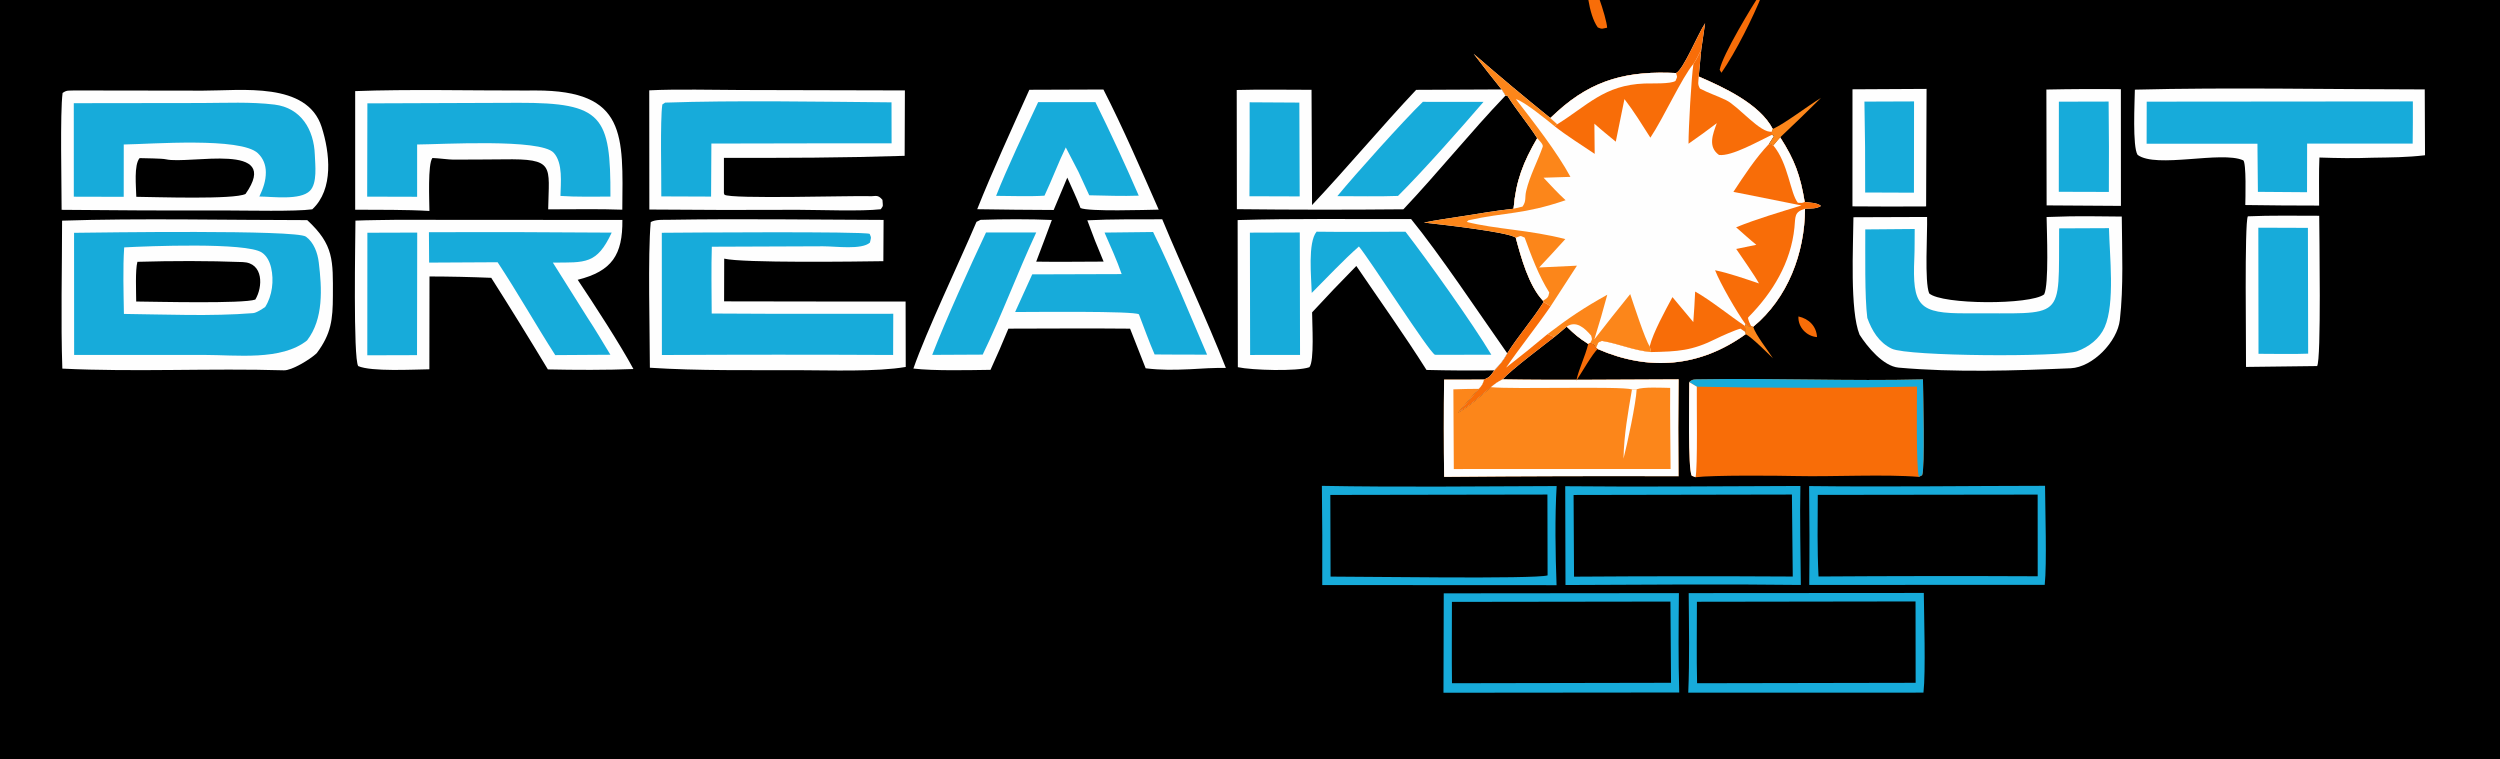
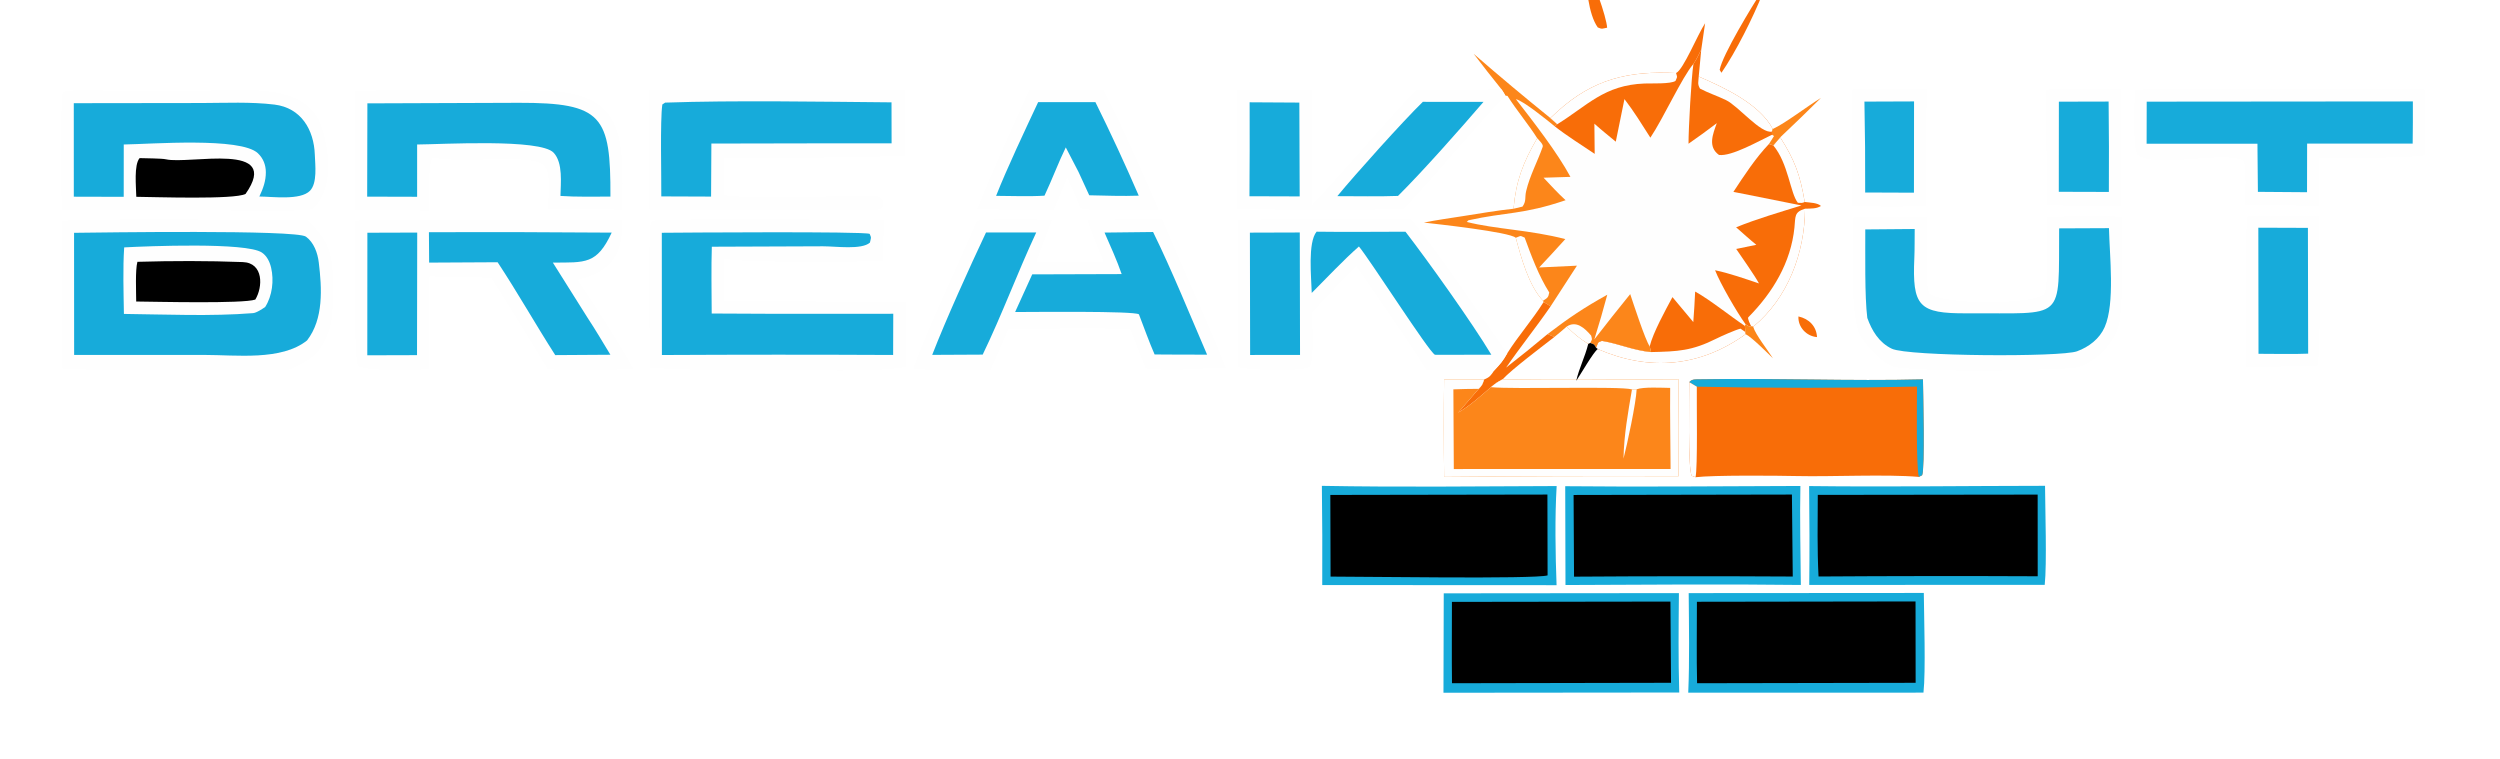
<svg xmlns="http://www.w3.org/2000/svg" version="1.1" style="display: block;" viewBox="300 440 1450 440" role="img" aria-label="Magnific">
-   <path transform="translate(0,0)" fill="rgb(0,0,0)" d="M 0 0 L 2048 0 L 2048 1170 L 0 1170 L 0 0 z" />
  <path transform="translate(0,0)" fill="rgb(254,254,254)" d="M 1272.12 482.361 C 1276.36 480.461 1284.59 460.057 1288.96 453.481 L 1286.73 468.753 L 1285.26 484.402 C 1299.43 490.496 1320.69 500.258 1328.2 514.809 L 1327.7 516.326 L 1327.78 518.159 L 1328.92 518.89 C 1327.95 520.45 1327.01 522.009 1325.98 523.525 L 1328.51 524.346 L 1332.52 519.658 C 1340.98 532.86 1344.16 541.684 1346.74 557.154 C 1349.79 557.535 1354.16 557.566 1356.16 559.467 C 1353.41 561.192 1350.3 560.909 1346.92 561.052 C 1346.77 586.663 1337.05 612.866 1316.85 629.522 L 1315.7 629.195 C 1314.14 629.524 1314.28 629.155 1312.44 628.095 L 1312.02 629.026 C 1312.08 629.697 1312.33 632.017 1312.26 632.53 L 1312.49 633.806 C 1286 652.95 1256.45 655.442 1226.69 642.447 L 1225.72 641.697 C 1224.26 639.265 1225.11 640.052 1222.33 638.927 L 1221.17 639.494 C 1215.3 635.676 1213.64 634.197 1208.66 629.439 C 1206.38 631.388 1203.89 633.612 1201.56 635.433 C 1194.81 640.699 1176.78 654.251 1171.53 659.996 C 1168.22 661.759 1167.64 662.154 1164.75 664.562 C 1158.33 670.03 1153 675.026 1145.73 679.335 C 1149.68 674.705 1153.66 670.1 1157.67 665.52 C 1159.72 663.396 1159.84 662.961 1160.77 660.14 C 1164.23 658.671 1164.63 657.801 1166.69 654.813 C 1170.4 650.818 1171.53 649.622 1174.2 644.934 C 1180.26 635.218 1188.9 625.385 1195.29 615.18 L 1194.95 614.443 C 1186.61 605.592 1182.23 589.328 1179.15 577.911 C 1175.45 574.538 1133.83 569.997 1125.87 569.094 C 1132.99 567.631 1141.18 566.505 1148.45 565.356 C 1158.05 563.852 1168.24 562.077 1177.85 561.068 C 1179.25 544.753 1183.51 534.017 1191.58 520.153 C 1186.39 511.972 1179.77 504.158 1174.33 495.631 L 1173.13 495.475 C 1172.81 494.746 1171.42 492.666 1170.92 491.871 C 1165.43 485.068 1160.04 478.187 1154.74 471.23 C 1169.33 483.899 1184.15 496.307 1199.19 508.45 C 1200.53 507.186 1201.88 505.934 1203.25 504.694 C 1224.19 485.69 1244.77 481.024 1272.12 482.361 z" />
  <path transform="translate(0,0)" fill="rgb(248,109,8)" d="M 1328.51 524.346 L 1332.52 519.658 C 1340.98 532.86 1344.16 541.684 1346.74 557.154 C 1349.79 557.535 1354.16 557.566 1356.16 559.467 C 1353.41 561.192 1350.3 560.909 1346.92 561.052 C 1346.77 586.663 1337.05 612.866 1316.85 629.522 L 1315.7 629.195 C 1314.14 629.524 1314.28 629.155 1312.44 628.095 C 1307.53 621.349 1297.61 604.208 1294.74 596.741 C 1303.16 598.501 1311.98 601.655 1320.2 604.386 C 1317.57 599.519 1310.36 589.401 1307.01 584.399 L 1318.67 581.985 C 1314.86 578.943 1310.67 575.086 1306.95 571.832 C 1318.97 566.925 1332.38 563.046 1344.85 559.162 L 1305.37 551.288 C 1311.48 541.998 1318.29 531.566 1325.98 523.525 L 1328.51 524.346 z" />
  <path transform="translate(0,0)" fill="rgb(254,254,254)" d="M 1315.7 629.195 C 1315.3 628.488 1313.36 624.685 1314.01 624.033 C 1328.17 609.74 1338.71 592.342 1340.78 571.972 C 1341.43 565.595 1340.52 562.998 1346.92 561.052 C 1346.77 586.663 1337.05 612.866 1316.85 629.522 L 1315.7 629.195 z" />
  <path transform="translate(0,0)" fill="rgb(254,254,254)" d="M 1328.51 524.346 L 1332.52 519.658 C 1340.98 532.86 1344.16 541.684 1346.74 557.154 C 1345.28 557.902 1344.4 557.692 1342.76 557.615 C 1338.33 552.166 1337.25 534.733 1328.51 524.346 z" />
  <path transform="translate(0,0)" fill="rgb(252,134,26)" d="M 1170.92 491.871 C 1165.43 485.068 1160.04 478.187 1154.74 471.23 C 1169.33 483.899 1184.15 496.307 1199.19 508.45 L 1203.21 512.048 L 1201.75 513.277 C 1197.42 509.731 1183.65 498.516 1179.21 497.516 C 1189.16 510.339 1203.27 528.459 1210.85 542.582 L 1195.26 543.073 C 1199.42 547.492 1203.56 552.038 1208.05 556.121 C 1183.15 564.59 1173.82 562.877 1151.71 567.76 L 1150.73 568.726 C 1167.18 572.923 1187.35 573.333 1207.88 578.672 C 1202.88 584.121 1197.8 589.807 1192.7 595.136 L 1214.63 594.091 L 1199.36 617.655 L 1195.29 615.18 L 1194.95 614.443 C 1186.61 605.592 1182.23 589.328 1179.15 577.911 C 1175.45 574.538 1133.83 569.997 1125.87 569.094 C 1132.99 567.631 1141.18 566.505 1148.45 565.356 C 1158.05 563.852 1168.24 562.077 1177.85 561.068 C 1179.25 544.753 1183.51 534.017 1191.58 520.153 C 1186.39 511.972 1179.77 504.158 1174.33 495.631 L 1173.13 495.475 C 1172.81 494.746 1171.42 492.666 1170.92 491.871 z" />
  <path transform="translate(0,0)" fill="rgb(254,254,254)" d="M 1191.58 520.153 C 1192.79 521.551 1195.26 523.763 1194.77 525.152 C 1191.82 533.555 1187.29 541.909 1185.2 550.689 C 1184.23 554.758 1185.42 556.511 1183.05 559.831 L 1177.85 561.068 C 1179.25 544.753 1183.51 534.017 1191.58 520.153 z" />
  <path transform="translate(0,0)" fill="rgb(254,254,254)" d="M 1179.15 577.911 C 1182.64 576.622 1181.29 576.56 1184.3 577.818 C 1188.21 588.503 1192.47 599.977 1198.57 609.638 C 1197.98 612.507 1197.76 612.65 1194.95 614.443 C 1186.61 605.592 1182.23 589.328 1179.15 577.911 z" />
  <path transform="translate(0,0)" fill="rgb(248,109,8)" d="M 1272.12 482.361 C 1276.36 480.461 1284.59 460.057 1288.96 453.481 L 1286.73 468.753 C 1285.45 471.27 1283.81 474.853 1282.19 477.048 C 1275.37 485.165 1265.08 508.027 1257.22 519.842 C 1252.41 512.296 1247.64 504.55 1242.18 497.473 L 1237.15 522.179 C 1233.13 518.83 1228.58 515.206 1224.74 511.732 L 1224.92 529.248 C 1217.78 524.453 1208.36 518.488 1201.75 513.277 L 1203.21 512.048 L 1199.19 508.45 C 1200.53 507.186 1201.88 505.934 1203.25 504.694 C 1224.19 485.69 1244.77 481.024 1272.12 482.361 z" />
  <path transform="translate(0,0)" fill="rgb(254,254,254)" d="M 1199.19 508.45 C 1200.53 507.186 1201.88 505.934 1203.25 504.694 C 1224.19 485.69 1244.77 481.024 1272.12 482.361 C 1272.91 485.276 1272.98 484.061 1271.78 486.939 C 1268.94 488.804 1258.11 488.285 1253.86 488.437 C 1230.4 489.28 1220.65 501.328 1203.21 512.048 L 1199.19 508.45 z" />
  <path transform="translate(0,0)" fill="rgb(248,109,8)" d="M 1283.19 609.106 C 1291.96 613.964 1303.11 623.058 1312.02 629.026 C 1312.08 629.697 1312.33 632.017 1312.26 632.53 L 1312.49 633.806 C 1286 652.95 1256.45 655.442 1226.69 642.447 L 1225.72 641.697 C 1227.27 638.203 1226.34 638.866 1229.09 637.713 C 1239.53 639.444 1246.83 643.152 1257.63 644.201 L 1256.83 640.867 C 1258.71 633.047 1266.13 619.547 1270.03 612.327 C 1274.02 617.177 1278.05 621.998 1282.11 626.792 C 1282.62 621.066 1282.86 614.881 1283.19 609.106 z" />
  <path transform="translate(0,0)" fill="rgb(254,254,254)" d="M 1257.63 644.201 C 1273.13 643.871 1281.28 643.534 1295.45 636.425 C 1298.41 634.942 1306.54 631.325 1309.49 630.616 L 1312.26 632.53 L 1312.49 633.806 C 1286 652.95 1256.45 655.442 1226.69 642.447 L 1225.72 641.697 C 1227.27 638.203 1226.34 638.866 1229.09 637.713 C 1239.53 639.444 1246.83 643.152 1257.63 644.201 z" />
  <path transform="translate(0,0)" fill="rgb(248,109,8)" d="M 1282.19 477.048 C 1283.81 474.853 1285.45 471.27 1286.73 468.753 L 1285.26 484.402 C 1299.43 490.496 1320.69 500.258 1328.2 514.809 L 1327.7 516.326 L 1327.78 518.159 C 1320.16 521.745 1304.35 530.839 1297.01 529.87 C 1290.42 525.142 1293.42 517.845 1295.74 511.441 C 1290.37 515.537 1284.9 519.511 1279.34 523.36 C 1279.34 514.437 1280.97 485.042 1282.19 477.048 z" />
  <path transform="translate(0,0)" fill="rgb(254,254,254)" d="M 1285.26 484.402 C 1299.43 490.496 1320.69 500.258 1328.2 514.809 L 1327.7 516.326 C 1321.31 517.715 1308.22 501.502 1301.1 498.07 C 1295.77 495.502 1291.1 494.06 1285.98 491.378 C 1284.45 488.594 1285.07 487.932 1285.26 484.402 z" />
  <path transform="translate(0,0)" fill="rgb(252,134,26)" d="M 1197.57 633.794 C 1209.74 624.484 1218.8 618.396 1232.22 610.944 C 1229.9 619.627 1227.4 628.26 1224.71 636.836 C 1231.55 628.003 1238.48 619.252 1245.52 610.584 C 1247.31 615.904 1254.32 637.49 1256.83 640.867 L 1257.63 644.201 C 1246.83 643.152 1239.53 639.444 1229.09 637.713 C 1226.34 638.866 1227.27 638.203 1225.72 641.697 C 1224.26 639.265 1225.11 640.052 1222.33 638.927 L 1221.17 639.494 C 1215.3 635.676 1213.64 634.197 1208.66 629.439 C 1206.38 631.388 1203.89 633.612 1201.56 635.433 L 1197.57 633.794 z" />
  <path transform="translate(0,0)" fill="rgb(254,254,254)" d="M 1208.66 629.439 C 1214.19 625.703 1219.1 630.274 1222.87 634.667 C 1223.51 637.424 1223.62 636.262 1222.33 638.927 L 1221.17 639.494 C 1215.3 635.676 1213.64 634.197 1208.66 629.439 z" />
  <path transform="translate(0,0)" fill="rgb(248,109,8)" d="M 1195.29 615.18 L 1199.36 617.655 C 1190.93 629.897 1181.58 641.498 1173.54 653.207 C 1181.67 646.883 1189.68 640.41 1197.57 633.794 L 1201.56 635.433 C 1194.81 640.699 1176.78 654.251 1171.53 659.996 C 1168.22 661.759 1167.64 662.154 1164.75 664.562 C 1158.33 670.03 1153 675.026 1145.73 679.335 C 1149.68 674.705 1153.66 670.1 1157.67 665.52 C 1159.72 663.396 1159.84 662.961 1160.77 660.14 C 1164.23 658.671 1164.63 657.801 1166.69 654.813 C 1170.4 650.818 1171.53 649.622 1174.2 644.934 C 1180.26 635.218 1188.9 625.385 1195.29 615.18 z" />
  <path transform="translate(0,0)" fill="rgb(254,254,254)" d="M 336.009 567.982 C 380.997 566.472 432.704 567.663 478.198 567.677 C 493.723 582.014 493.139 591.117 493.072 611.63 C 493.028 625.291 492.124 633.577 483.73 644.802 L 483.096 645.379 C 479.541 648.581 469.249 654.926 464.684 654.786 C 422.404 653.489 378.256 655.876 336.156 653.794 C 335.221 626.877 336.004 595.253 336.009 567.982 z" />
  <path transform="translate(0,0)" fill="rgb(23,171,218)" d="M 342.955 575.036 C 357.093 574.876 471.741 573.129 477.425 577.25 C 482.066 580.614 484.218 586.713 484.884 592.182 C 486.719 607.258 487.75 624.98 478.082 637.459 C 463.207 649.339 437.178 645.861 418.443 645.857 L 342.997 645.866 L 342.955 575.036 z" />
  <path transform="translate(0,0)" fill="rgb(254,254,254)" d="M 372.021 583.486 C 385.411 582.777 442.733 580.437 451.84 586.45 C 454.814 588.414 456.453 591.867 457.243 595.243 C 458.978 602.657 457.918 611.639 453.804 618.049 C 452.088 619.232 448.8 621.455 446.752 621.618 C 422.454 623.558 396.176 622.355 371.871 622.074 C 371.683 609.475 371.21 595.992 372.021 583.486 z" />
  <path transform="translate(0,0)" fill="rgb(0,0,0)" d="M 379.699 591.853 C 399.989 591.257 420.575 591.228 440.828 592.003 C 452.975 592.468 452.501 606.512 448.072 613.754 C 440.906 616.254 389.863 614.973 378.995 614.879 C 378.974 609.137 378.4 596.713 379.699 591.853 z" />
  <path transform="translate(0,0)" fill="rgb(254,254,254)" d="M 343.251 492.466 L 417.674 492.577 C 440.158 492.586 478.095 487.293 486.555 513.66 C 491.342 528.582 493.65 549.81 481.118 561.405 C 471.282 562.756 443.386 562.083 432.314 562.078 C 400.123 562.165 367.932 562.039 335.743 561.699 C 335.748 547.128 334.785 505.561 336.301 493.923 C 338.798 492.128 339.79 492.655 343.251 492.466 z" />
  <path transform="translate(0,0)" fill="rgb(23,171,218)" d="M 342.798 499.85 L 416.8 499.751 C 430.841 499.714 445.372 498.985 459.138 500.65 C 474.653 502.528 482.095 515.253 482.597 529.761 C 482.805 535.75 484.144 546.16 479.791 550.635 C 474.261 556.321 458.11 554.03 450.427 553.984 C 452.589 549.398 454.224 545.004 454.19 539.859 C 454.162 535.628 452.654 531.8 449.561 528.872 C 439.602 519.442 387.474 523.585 371.778 523.804 L 371.758 554.159 L 342.808 554.083 L 342.798 499.85 z" />
  <path transform="translate(0,0)" fill="rgb(0,0,0)" d="M 380.97 531.704 C 384.053 531.839 393.806 531.835 396.248 532.4 C 409.69 535.513 463.904 521.832 442.408 552.496 C 435.735 555.853 390.222 554.257 379.053 554.15 C 378.944 548.145 377.594 535.698 380.97 531.704 z" />
  <path transform="translate(0,0)" fill="rgb(254,254,254)" d="M 688.415 567.474 C 728.942 566.794 771.864 567.413 812.483 567.552 L 812.344 591.485 C 797.165 591.719 730.763 592.63 720.037 590.01 L 719.977 614.786 L 780.5 614.882 L 825.251 614.897 L 825.326 652.831 C 808.451 655.74 781.386 654.75 763.188 654.709 C 734.96 654.644 704.931 655.11 676.928 653.287 C 676.915 632.205 675.667 588.117 677.424 568.806 C 680.34 567.188 684.855 567.534 688.415 567.474 z" />
  <path transform="translate(0,0)" fill="rgb(23,171,218)" d="M 683.845 575.014 C 695.035 574.911 800.463 574.126 804.395 575.633 C 805.533 578.342 805.239 577.354 804.566 580.693 C 799.783 585.031 784.653 582.829 777.315 582.847 L 712.857 583.102 C 712.461 595.778 712.729 609.113 712.79 621.84 L 749.5 622.011 L 818.095 621.984 L 818.018 645.881 C 773.312 645.659 728.605 645.668 683.899 645.909 L 683.845 575.014 z" />
  <path transform="translate(0,0)" fill="rgb(254,254,254)" d="M 930.641 567.784 C 944.758 567.041 959.896 567.246 974.099 567.186 C 986.012 595.897 999.745 624.752 1011 653.39 C 1003.72 653.335 997.506 653.694 990.248 654.151 C 980.706 654.565 973.952 654.726 964.486 653.62 L 955.449 630.622 C 932.001 630.382 908.332 630.582 884.866 630.617 C 881.571 638.649 878.112 646.614 874.492 654.505 C 862.015 654.68 841.691 655.184 829.768 653.762 C 837.293 632.095 856.731 591.391 866.367 568.667 C 867.281 568.216 868.062 567.831 868.71 567.512 C 881.587 567.07 897.345 567.007 910.075 567.586 C 907.146 575.637 904.02 583.73 900.996 591.757 C 913.789 591.975 927.247 591.751 940.092 591.728 C 936.73 583.832 933.578 575.847 930.641 567.784 z" />
  <path transform="translate(0,0)" fill="rgb(23,171,218)" d="M 940.626 574.893 L 968.792 574.57 C 979.272 595.821 990.592 623.57 1000.11 645.694 C 990.024 645.763 979.778 645.627 969.674 645.587 C 966.593 638.595 963.385 629.57 960.578 622.315 C 958.045 620.265 897.576 620.986 888.769 620.974 L 898.693 599.134 L 950.573 598.969 C 947.708 590.743 944.125 582.865 940.626 574.893 z" />
  <path transform="translate(0,0)" fill="rgb(23,171,218)" d="M 871.9 574.819 L 901.01 574.839 C 890.189 598.01 881.218 622.398 869.958 645.678 L 840.678 645.83 C 848.799 624.937 862.275 595.235 871.9 574.819 z" />
  <path transform="translate(0,0)" fill="rgb(254,254,254)" d="M 529.61 567.488 L 660.985 567.57 C 661.177 587.783 654.998 597.277 635.06 602.282 C 644.4 616.236 659.602 639.579 667.386 654.032 C 652.023 654.687 633.15 654.601 617.771 654.253 C 607.037 636.415 596.087 618.709 584.922 601.138 C 572.989 600.637 561.047 600.374 549.103 600.348 L 549.03 654.184 C 539.65 654.308 515.345 655.671 507.753 652.325 C 504.784 647.583 506.119 578.681 506.157 567.96 C 513.808 567.65 521.917 567.634 529.61 567.488 z" />
  <path transform="translate(0,0)" fill="rgb(23,171,218)" d="M 548.778 574.661 C 584.109 574.554 619.441 574.642 654.771 574.924 C 646.2 593.398 639.513 592.207 620.65 592.303 L 640.868 624.437 C 645.32 631.137 649.809 638.832 654.034 645.755 L 622.044 645.964 C 610.666 628.24 600.186 609.602 588.614 592.098 L 548.896 592.318 L 548.778 574.661 z" />
  <path transform="translate(0,0)" fill="rgb(23,171,218)" d="M 513.077 574.988 L 541.986 574.896 L 541.871 645.984 L 513.032 646.067 L 513.077 574.988 z" />
  <path transform="translate(0,0)" fill="rgb(254,254,254)" d="M 1500.3 565.481 C 1510.22 565.315 1520.67 565.548 1530.63 565.607 C 1530.76 585.133 1531.73 606.247 1529.51 625.587 C 1528.08 638.102 1513.83 652.99 1501.02 653.589 C 1468.26 655.002 1433.84 656.12 1401.21 653.225 C 1392.23 652.428 1382.94 641.025 1378.54 634.113 C 1372.85 620.111 1374.88 582.829 1374.99 565.998 L 1417.71 565.842 C 1417.96 575.371 1416.15 603.519 1418.93 610.175 C 1426.49 616.807 1477.63 616.895 1485.6 610.743 C 1488.46 605.205 1487.14 574.296 1487.03 565.875 L 1500.3 565.481 z" />
  <path transform="translate(0,0)" fill="rgb(23,171,218)" d="M 1494.3 572.456 L 1523.2 572.325 C 1523.53 588.116 1526.8 615.879 1520.73 629.681 C 1517.73 636.519 1511.58 641.211 1504.69 643.746 C 1495.3 647.201 1406.58 646.731 1397.24 642.249 C 1389.83 638.695 1385.73 631.853 1383.04 624.408 C 1381.45 612.145 1381.92 586.337 1381.86 573.063 L 1410.53 572.815 C 1410.45 578.095 1410.55 584.248 1410.32 589.478 C 1409.05 617.723 1412.82 621.905 1440.93 621.728 C 1498.56 621.365 1493.89 627.293 1494.3 572.456 z" />
  <path transform="translate(0,0)" fill="rgb(254,254,254)" d="M 1017.83 567.641 C 1050.34 566.636 1085.71 567.191 1118.44 567.058 C 1135.21 587.659 1158.29 622.327 1174.2 644.934 C 1171.53 649.622 1170.4 650.818 1166.69 654.813 C 1153.58 654.979 1140.47 654.897 1127.36 654.567 C 1114.97 634.887 1099.85 613.658 1086.67 594.264 C 1077.97 603.086 1069.42 612.053 1061.02 621.163 C 1061 627.302 1062.44 649.441 1059.44 652.987 C 1052.2 655.545 1025.98 654.719 1017.95 652.968 L 1017.83 567.641 z" />
  <path transform="translate(0,0)" fill="rgb(23,171,218)" d="M 1063.62 574.38 C 1080.65 574.625 1098.11 574.411 1115.17 574.389 C 1128.04 591.056 1154.22 627.702 1164.97 645.734 L 1132.91 645.795 L 1132.23 645.737 C 1128.61 643.878 1094.93 591.152 1088.18 582.956 C 1079.69 590.358 1068.99 601.711 1060.81 609.896 C 1060.57 600.981 1058.42 580.665 1063.62 574.38 z" />
  <path transform="translate(0,0)" fill="rgb(23,171,218)" d="M 1024.94 574.933 L 1053.87 574.84 L 1054.02 645.845 L 1025.07 645.884 L 1024.94 574.933 z" />
  <path transform="translate(0,0)" fill="rgb(254,254,254)" d="M 604.419 492.502 L 610.639 492.476 C 663.575 492.405 661.321 518.587 660.935 561.625 C 647.705 561.08 631.412 561.468 617.942 561.421 C 618.382 535.942 622.095 531.964 591.989 532.421 C 582.738 532.561 572.259 532.514 562.889 532.578 C 560.858 532.626 554.082 531.733 550.814 531.634 C 548.027 535.054 549.027 556.626 549.068 562.362 C 535.418 561.531 519.772 561.743 506.003 561.633 L 506.002 492.846 C 536.768 491.676 573.214 492.551 604.419 492.502 z" />
  <path transform="translate(0,0)" fill="rgb(23,171,218)" d="M 513.082 499.951 L 600.884 499.626 C 649.361 499.559 654.241 507.147 654.048 554.027 C 644.721 554.04 634.267 554.276 625.064 553.643 C 625.212 546.175 626.623 534.464 621.098 528.567 C 613.339 520.286 556.029 523.736 541.934 523.808 L 541.93 554.134 L 512.963 554.053 L 513.082 499.951 z" />
  <path transform="translate(0,0)" fill="rgb(254,254,254)" d="M 1538.22 492 C 1592.31 490.597 1651.91 491.843 1706.35 491.861 L 1706.51 530.052 C 1695.65 531.303 1686.96 531.297 1676.06 531.477 C 1665.11 531.88 1656.14 531.721 1645.26 531.369 C 1644.87 539.855 1645.13 550.575 1645.09 559.24 C 1630.82 559.241 1616.54 559.133 1602.27 558.914 C 1602.32 556.209 1602.99 533.847 1601.01 532.965 C 1588.4 527.355 1550.61 537.866 1539.81 529.823 C 1536.76 525.157 1538.12 499.101 1538.22 492 z" />
  <path transform="translate(0,0)" fill="rgb(23,171,218)" d="M 1545.09 498.962 L 1699.46 498.825 C 1699.56 506.873 1699.4 515.23 1699.35 523.304 L 1673.25 523.283 L 1638.13 523.28 L 1638.08 551.487 L 1609.58 551.272 L 1609.32 523.348 L 1545.04 523.382 L 1545.09 498.962 z" />
  <path transform="translate(0,0)" fill="rgb(23,171,218)" d="M 1137.37 784.135 L 1273.77 784.003 C 1273.58 803.577 1273.38 822.087 1273.96 841.662 L 1137.21 841.796 L 1137.37 784.135 z" />
  <path transform="translate(0,0)" fill="rgb(0,0,0)" d="M 1142.12 789.097 L 1268.85 788.915 L 1269.2 836.025 L 1142.15 836.269 C 1141.96 820.666 1142.12 804.728 1142.12 789.097 z" />
  <path transform="translate(0,0)" fill="rgb(23,171,218)" d="M 1349.29 721.917 C 1394.45 722.471 1440.84 721.807 1486.12 721.772 C 1486.2 735.015 1487.24 767.089 1485.94 779.206 L 1349.36 779.267 C 1349.57 760.15 1349.54 741.033 1349.29 721.917 z" />
  <path transform="translate(0,0)" fill="rgb(0,0,0)" d="M 1354.31 727.038 L 1481.84 726.868 L 1481.87 774.237 C 1439.49 774.035 1397.12 774.08 1354.75 774.37 C 1353.95 758.721 1354.24 742.727 1354.31 727.038 z" />
  <path transform="translate(0,0)" fill="rgb(23,171,218)" d="M 1279.44 784.008 L 1415.81 783.913 C 1415.92 797.155 1416.98 829.343 1415.61 841.727 L 1279.18 841.737 C 1279.98 822.798 1279.59 803.034 1279.44 784.008 z" />
  <path transform="translate(0,0)" fill="rgb(0,0,0)" d="M 1284.21 789.029 L 1411.01 788.835 L 1411.07 836.031 L 1284.31 836.27 C 1283.95 820.891 1284.22 804.487 1284.21 789.029 z" />
  <path transform="translate(0,0)" fill="rgb(23,171,218)" d="M 1207.83 721.999 C 1253.05 722.483 1298.96 721.974 1344.23 721.864 C 1343.82 740.479 1344.34 760.562 1344.49 779.281 C 1299.51 778.716 1253.03 779.149 1207.98 779.316 L 1207.83 721.999 z" />
  <path transform="translate(0,0)" fill="rgb(0,0,0)" d="M 1212.68 727.084 L 1339.31 726.841 L 1339.8 774.387 C 1297.52 774.139 1255.23 774.166 1212.94 774.467 L 1212.68 727.084 z" />
  <path transform="translate(0,0)" fill="rgb(254,254,254)" d="M 676.564 492.4 C 692.721 491.588 713.613 492.17 729.978 492.206 L 824.837 492.444 L 824.698 530.379 C 788.695 531.543 755.902 531.628 719.876 531.554 L 719.869 552.049 L 720.192 552.925 C 723.859 555.605 795.113 553.388 804.492 553.781 C 808.011 553.929 809.046 552.636 811.825 555.921 C 811.997 559.627 812.57 559.021 810.85 561.359 C 799.431 562.667 775.513 561.719 762.844 561.686 C 734.102 561.848 705.359 561.795 676.618 561.526 L 676.564 492.4 z" />
  <path transform="translate(0,0)" fill="rgb(23,171,218)" d="M 685.779 499.518 C 726.348 498.115 776.168 499.013 817.082 499.361 L 817.126 523.14 L 782.5 523.123 L 712.602 523.264 L 712.428 554.022 L 683.554 553.909 C 683.675 542.959 682.806 509.582 684.156 500.591 L 685.779 499.518 z" />
  <path transform="translate(0,0)" fill="rgb(23,171,218)" d="M 1066.69 721.793 C 1111.23 722.612 1158.25 722.093 1202.86 721.915 C 1201.78 740.011 1202.13 761.263 1202.81 779.399 L 1066.9 779.331 C 1067 760.152 1066.93 740.972 1066.69 721.793 z" />
  <path transform="translate(0,0)" fill="rgb(0,0,0)" d="M 1071.59 727.064 L 1197.5 726.843 L 1197.6 773.725 C 1190.29 775.976 1088.26 774.384 1071.73 774.421 L 1071.59 727.064 z" />
  <path transform="translate(0,0)" fill="rgb(248,109,8)" d="M 1279.75 661.663 C 1281.54 659.733 1283.2 660.058 1286.46 659.998 C 1328.92 659.217 1373.04 661.134 1415.32 660.042 C 1415.41 668.073 1416.52 711.454 1414.85 715.608 L 1412.94 716.604 C 1393.91 714.967 1362.47 716.572 1342.32 716.112 C 1330.21 715.836 1293.5 715.54 1283.39 716.791 L 1281.25 715.965 C 1278.87 712.664 1279.82 669.498 1279.75 661.663 z" />
  <path transform="translate(0,0)" fill="rgb(23,171,218)" d="M 1279.75 661.663 C 1281.54 659.733 1283.2 660.058 1286.46 659.998 C 1328.92 659.217 1373.04 661.134 1415.32 660.042 C 1415.41 668.073 1416.52 711.454 1414.85 715.608 L 1412.94 716.604 C 1411.28 710.836 1411.85 672.585 1411.87 664.216 C 1369.3 665.14 1326.72 665.159 1284.15 664.272 L 1279.75 661.663 z" />
  <path transform="translate(0,0)" fill="rgb(254,254,254)" d="M 1279.75 661.663 L 1284.15 664.272 C 1284.02 672.468 1284.72 712.082 1283.39 716.791 L 1281.25 715.965 C 1278.87 712.664 1279.82 669.498 1279.75 661.663 z" />
  <path transform="translate(0,0)" fill="rgb(252,134,26)" d="M 1171.53 659.996 C 1205.05 660.582 1239.98 660.041 1273.61 659.991 C 1273.38 678.732 1273.36 697.475 1273.56 716.216 C 1228.24 716.059 1182.92 716.186 1137.6 716.596 C 1137.34 697.788 1137.33 678.976 1137.58 660.168 L 1160.77 660.14 C 1159.84 662.961 1159.72 663.396 1157.67 665.52 C 1153.66 670.1 1149.68 674.705 1145.73 679.335 C 1153 675.026 1158.33 670.03 1164.75 664.562 C 1167.64 662.154 1168.22 661.759 1171.53 659.996 z" />
  <path transform="translate(0,0)" fill="rgb(254,254,254)" d="M 1171.53 659.996 C 1205.05 660.582 1239.98 660.041 1273.61 659.991 C 1273.38 678.732 1273.36 697.475 1273.56 716.216 C 1228.24 716.059 1182.92 716.186 1137.6 716.596 C 1137.34 697.788 1137.33 678.976 1137.58 660.168 L 1160.77 660.14 C 1159.84 662.961 1159.72 663.396 1157.67 665.52 C 1152.92 665.604 1147.67 665.579 1142.96 665.826 L 1143.21 712.041 L 1268.94 712.016 C 1268.85 696.48 1268.55 680.483 1268.7 664.987 C 1264.04 664.915 1253.19 664.316 1249.26 665.787 L 1246.54 665.865 C 1240.26 663.839 1178.23 665.885 1164.75 664.562 C 1167.64 662.154 1168.22 661.759 1171.53 659.996 z" />
  <path transform="translate(0,0)" fill="rgb(254,254,254)" d="M 1246.54 665.865 L 1249.26 665.787 C 1248.92 673.724 1243.72 698.049 1241.63 705.995 C 1241.93 691.912 1244.21 679.681 1246.54 665.865 z" />
  <path transform="translate(0,0)" fill="rgb(254,254,254)" d="M 1170.92 491.871 C 1171.42 492.666 1172.81 494.746 1173.13 495.475 C 1153.04 516.486 1134.1 540.067 1113.97 561.392 C 1081.78 561.709 1049.58 561.686 1017.39 561.323 L 1017.3 492.197 C 1031.2 491.792 1046.67 492.103 1060.69 492.091 L 1060.99 558.925 C 1081.59 536.994 1100.88 513.891 1121.37 492.109 L 1170.92 491.871 z" />
  <path transform="translate(0,0)" fill="rgb(23,171,218)" d="M 1125.24 499.062 L 1160.44 499.079 C 1146.9 514.84 1125.31 539.286 1110.84 553.635 C 1099.73 554.057 1086.9 553.759 1075.65 553.771 C 1085.94 541.225 1113.78 510.247 1125.24 499.062 z" />
  <path transform="translate(0,0)" fill="rgb(23,171,218)" d="M 1024.79 499.327 L 1053.62 499.504 L 1053.82 553.914 L 1024.68 553.817 C 1024.82 535.654 1024.86 517.491 1024.79 499.327 z" />
  <path transform="translate(0,0)" fill="rgb(254,254,254)" d="M 897.018 492.072 L 939.98 491.915 C 951.149 513.681 962.125 539.087 972.048 561.589 C 964.918 561.717 931.297 562.837 926.695 560.652 C 924.474 554.863 921.571 548.714 919.021 543.015 L 911.131 561.789 C 896.345 561.735 881.559 561.585 866.775 561.339 C 875.459 539.532 887.339 513.631 897.018 492.072 z" />
  <path transform="translate(0,0)" fill="rgb(23,171,218)" d="M 902.123 499.249 L 935.338 499.234 C 944.177 517.1 952.557 535.189 960.468 553.485 C 951.023 553.833 941.233 553.473 931.756 553.259 L 925.544 539.733 L 918.151 525.499 C 914.078 533.763 910.09 544.438 905.805 553.49 C 897.625 554.038 886.171 553.648 877.741 553.593 C 883.935 537.821 894.869 514.72 902.123 499.249 z" />
  <path transform="translate(0,0)" fill="rgb(254,254,254)" d="M 1603.75 565.466 C 1617.12 564.873 1631.67 565.147 1645.14 565.149 C 1645.18 575.734 1646.39 648.975 1643.92 652.315 L 1602.69 652.821 C 1602.83 642.742 1601.71 569.258 1603.75 565.466 z" />
  <path transform="translate(0,0)" fill="rgb(23,171,218)" d="M 1609.83 572.065 L 1638.59 572.168 L 1638.73 645.119 C 1629.98 645.497 1618.87 645.191 1609.93 645.204 L 1609.83 572.065 z" />
  <path transform="translate(0,0)" fill="rgb(254,254,254)" d="M 1486.9 491.935 C 1501.3 491.634 1515.71 491.564 1530.11 491.726 L 1530.14 559.415 L 1487.04 559.126 L 1486.9 491.935 z" />
  <path transform="translate(0,0)" fill="rgb(23,171,218)" d="M 1494.15 498.974 L 1523 498.903 C 1523.21 516.376 1523.25 533.85 1523.14 551.324 L 1494.1 551.24 L 1494.15 498.974 z" />
  <path transform="translate(0,0)" fill="rgb(254,254,254)" d="M 1374.44 491.797 L 1417.41 491.559 L 1417.15 559.729 C 1402.91 559.832 1388.66 559.818 1374.42 559.686 L 1374.44 491.797 z" />
  <path transform="translate(0,0)" fill="rgb(23,171,218)" d="M 1381.37 498.936 L 1410.15 498.822 L 1410.09 551.763 L 1381.8 551.65 C 1381.87 534.077 1381.73 516.505 1381.37 498.936 z" />
  <path transform="translate(0,0)" fill="rgb(248,109,8)" d="M 1219.57 422.449 C 1223.73 426.229 1231.78 449.956 1232.14 456.068 C 1228.65 456.695 1229.53 457.05 1226.7 455.905 C 1221.16 448.095 1220.02 432.03 1219.57 422.449 z" />
  <path transform="translate(0,0)" fill="rgb(248,109,8)" d="M 1321.72 435.042 L 1321.95 435.189 L 1322.22 436.474 C 1316.81 450.081 1306.74 470.198 1298.44 482.206 L 1297.4 480.501 C 1299.05 471.692 1316.35 443.393 1321.72 435.042 z" />
  <path transform="translate(0,0)" fill="rgb(252,134,26)" d="M 1328.2 514.809 C 1335.2 511.678 1348.34 501.549 1356.17 496.775 C 1348.39 504.508 1340.5 512.137 1332.52 519.658 L 1328.51 524.346 L 1325.98 523.525 C 1327.01 522.009 1327.95 520.45 1328.92 518.89 L 1327.78 518.159 L 1327.7 516.326 L 1328.2 514.809 z" />
  <path transform="translate(0,0)" fill="rgb(248,109,8)" d="M 1343.09 623.536 C 1349.23 624.89 1353.54 629.246 1353.87 635.515 C 1347.76 635.049 1342.75 629.702 1343.09 623.536 z" />
-   <path transform="translate(0,0)" fill="rgb(248,109,8)" d="M 1222.33 638.927 C 1225.11 640.052 1224.26 639.265 1225.72 641.697 L 1226.69 642.447 C 1224.09 644.337 1216.86 657.012 1214.21 660.901 C 1215.87 653.51 1219.26 647.167 1221.17 639.494 L 1222.33 638.927 z" />
+   <path transform="translate(0,0)" fill="rgc(248,109,8)" d="M 1222.33 638.927 C 1225.11 640.052 1224.26 639.265 1225.72 641.697 L 1226.69 642.447 C 1224.09 644.337 1216.86 657.012 1214.21 660.901 C 1215.87 653.51 1219.26 647.167 1221.17 639.494 L 1222.33 638.927 z" />
  <path transform="translate(0,0)" fill="rgb(252,134,26)" d="M 1312.44 628.095 C 1314.28 629.155 1314.14 629.524 1315.7 629.195 L 1316.85 629.522 C 1318.16 634.076 1325.33 643.121 1328.32 647.824 C 1324.75 644.383 1316.43 635.936 1312.49 633.806 L 1312.26 632.53 C 1312.33 632.017 1312.08 629.697 1312.02 629.026 L 1312.44 628.095 z" />
</svg>
